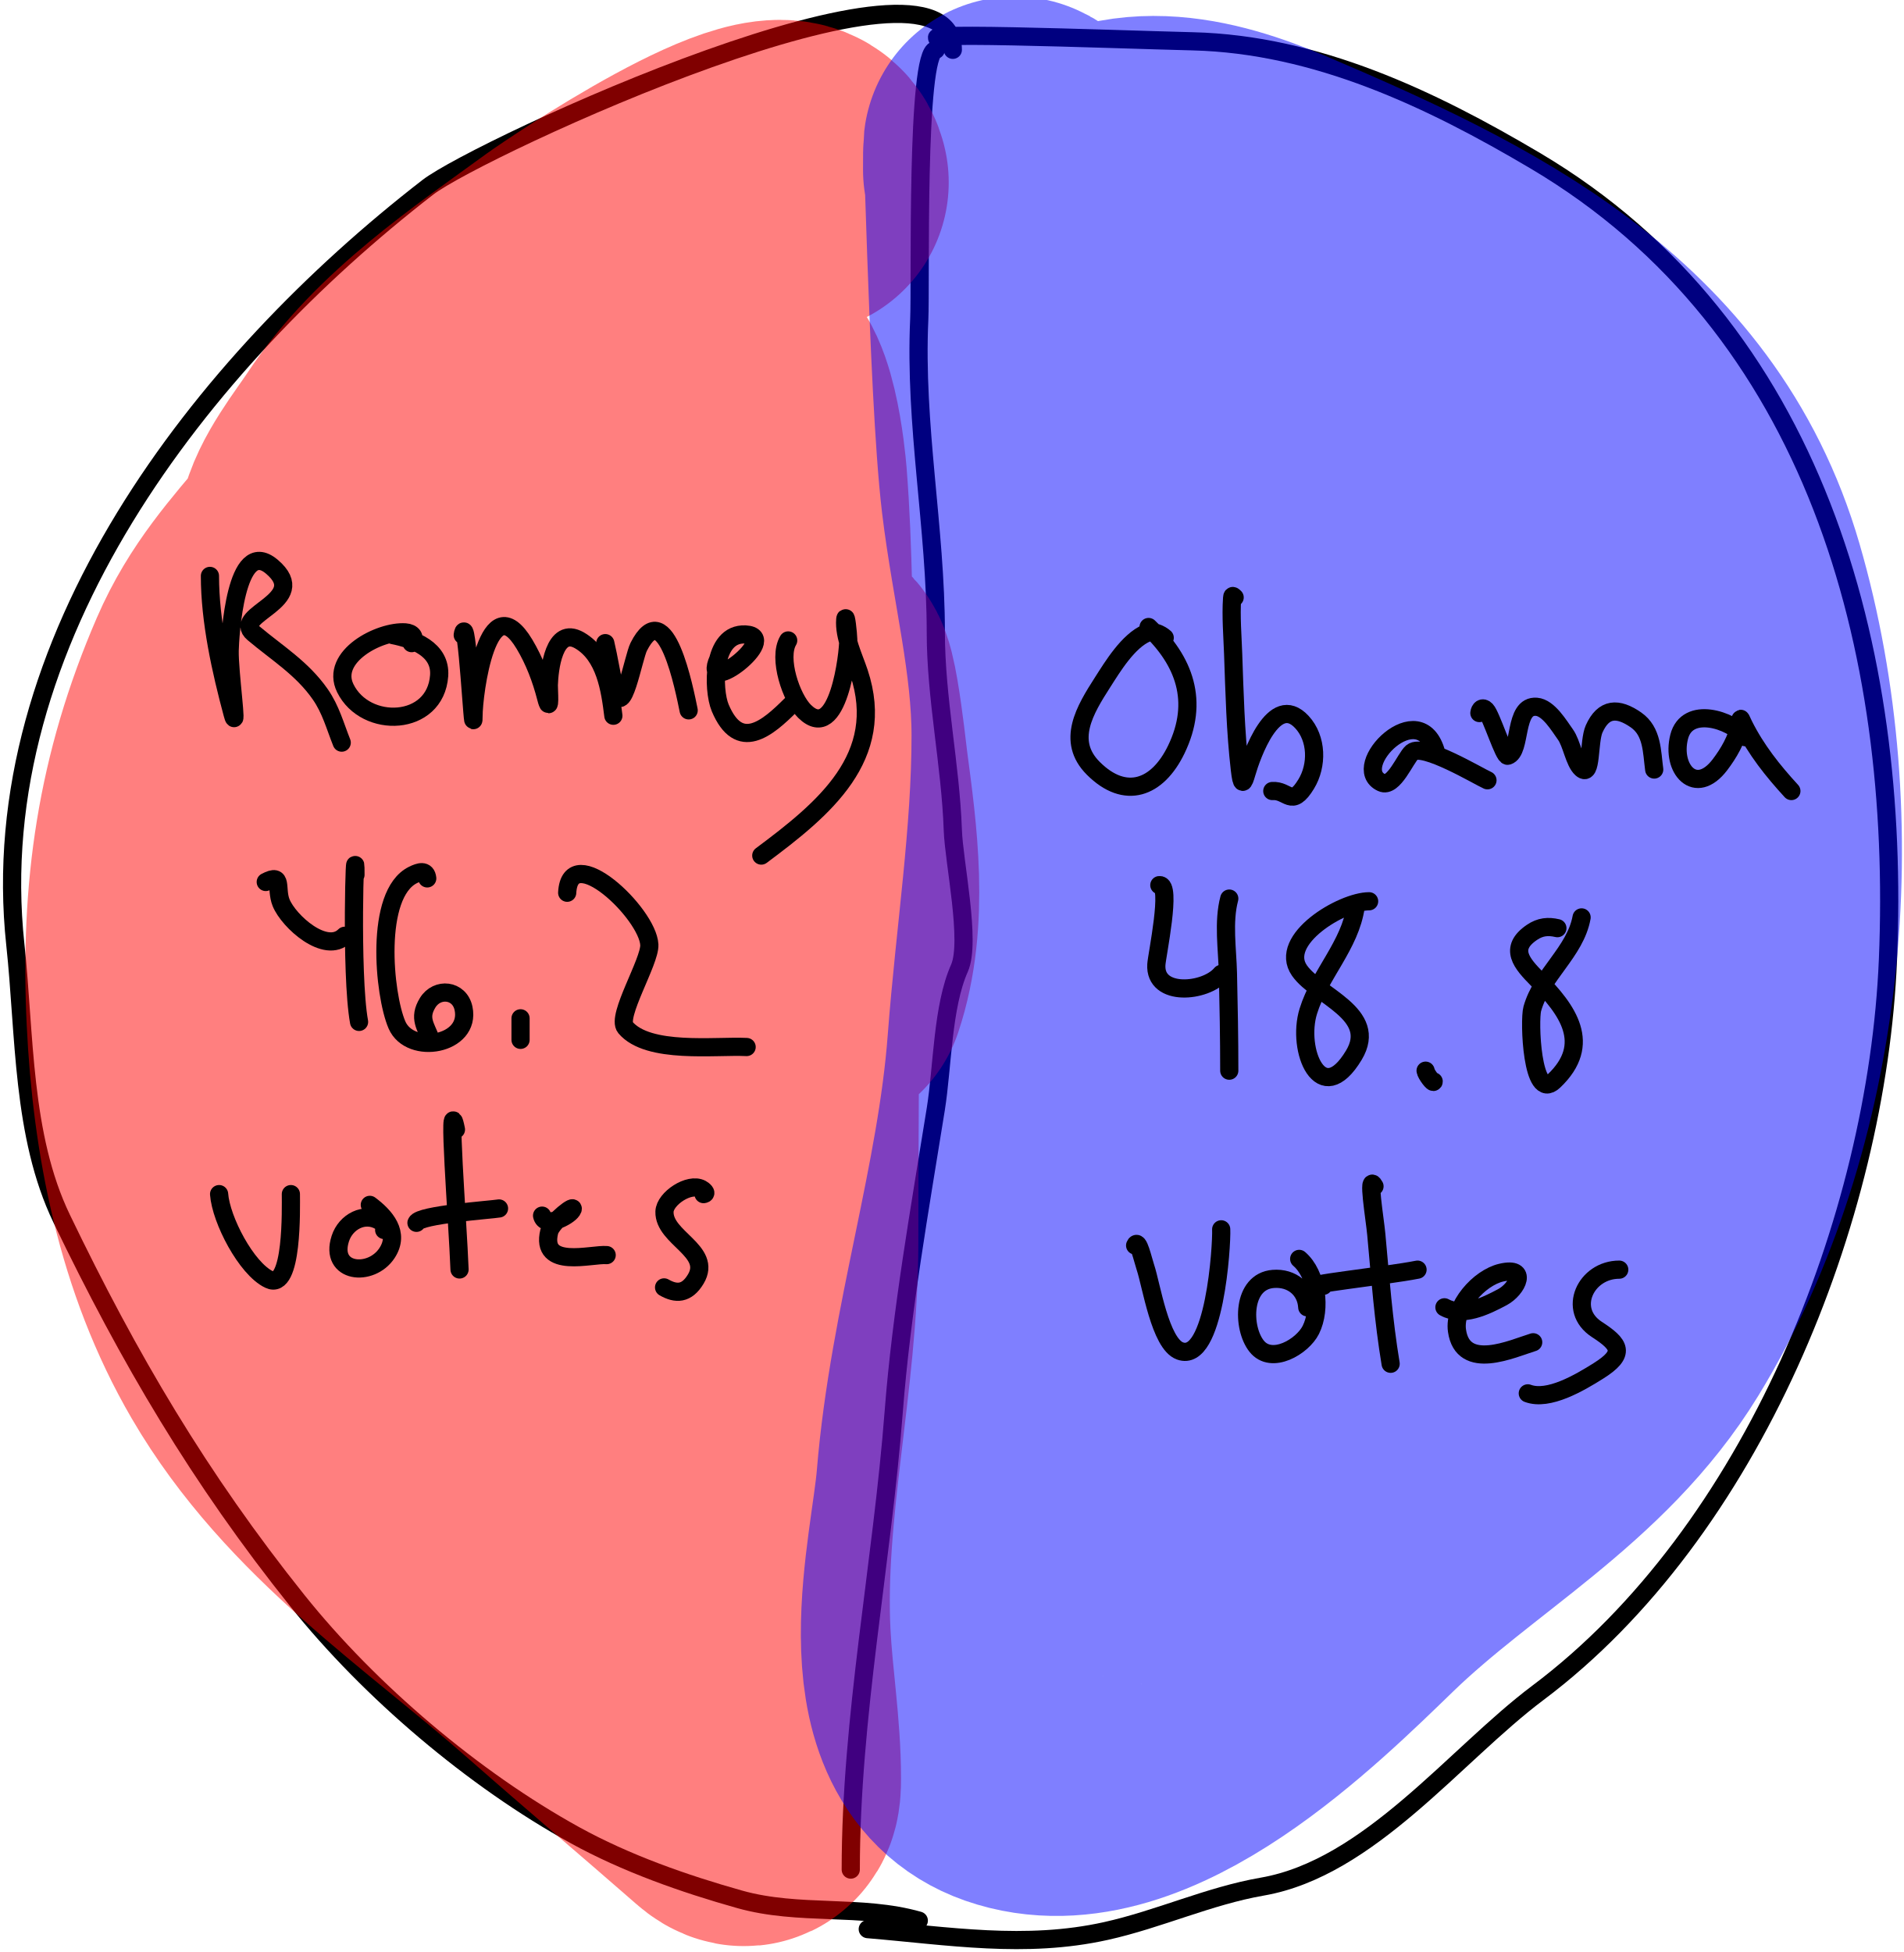
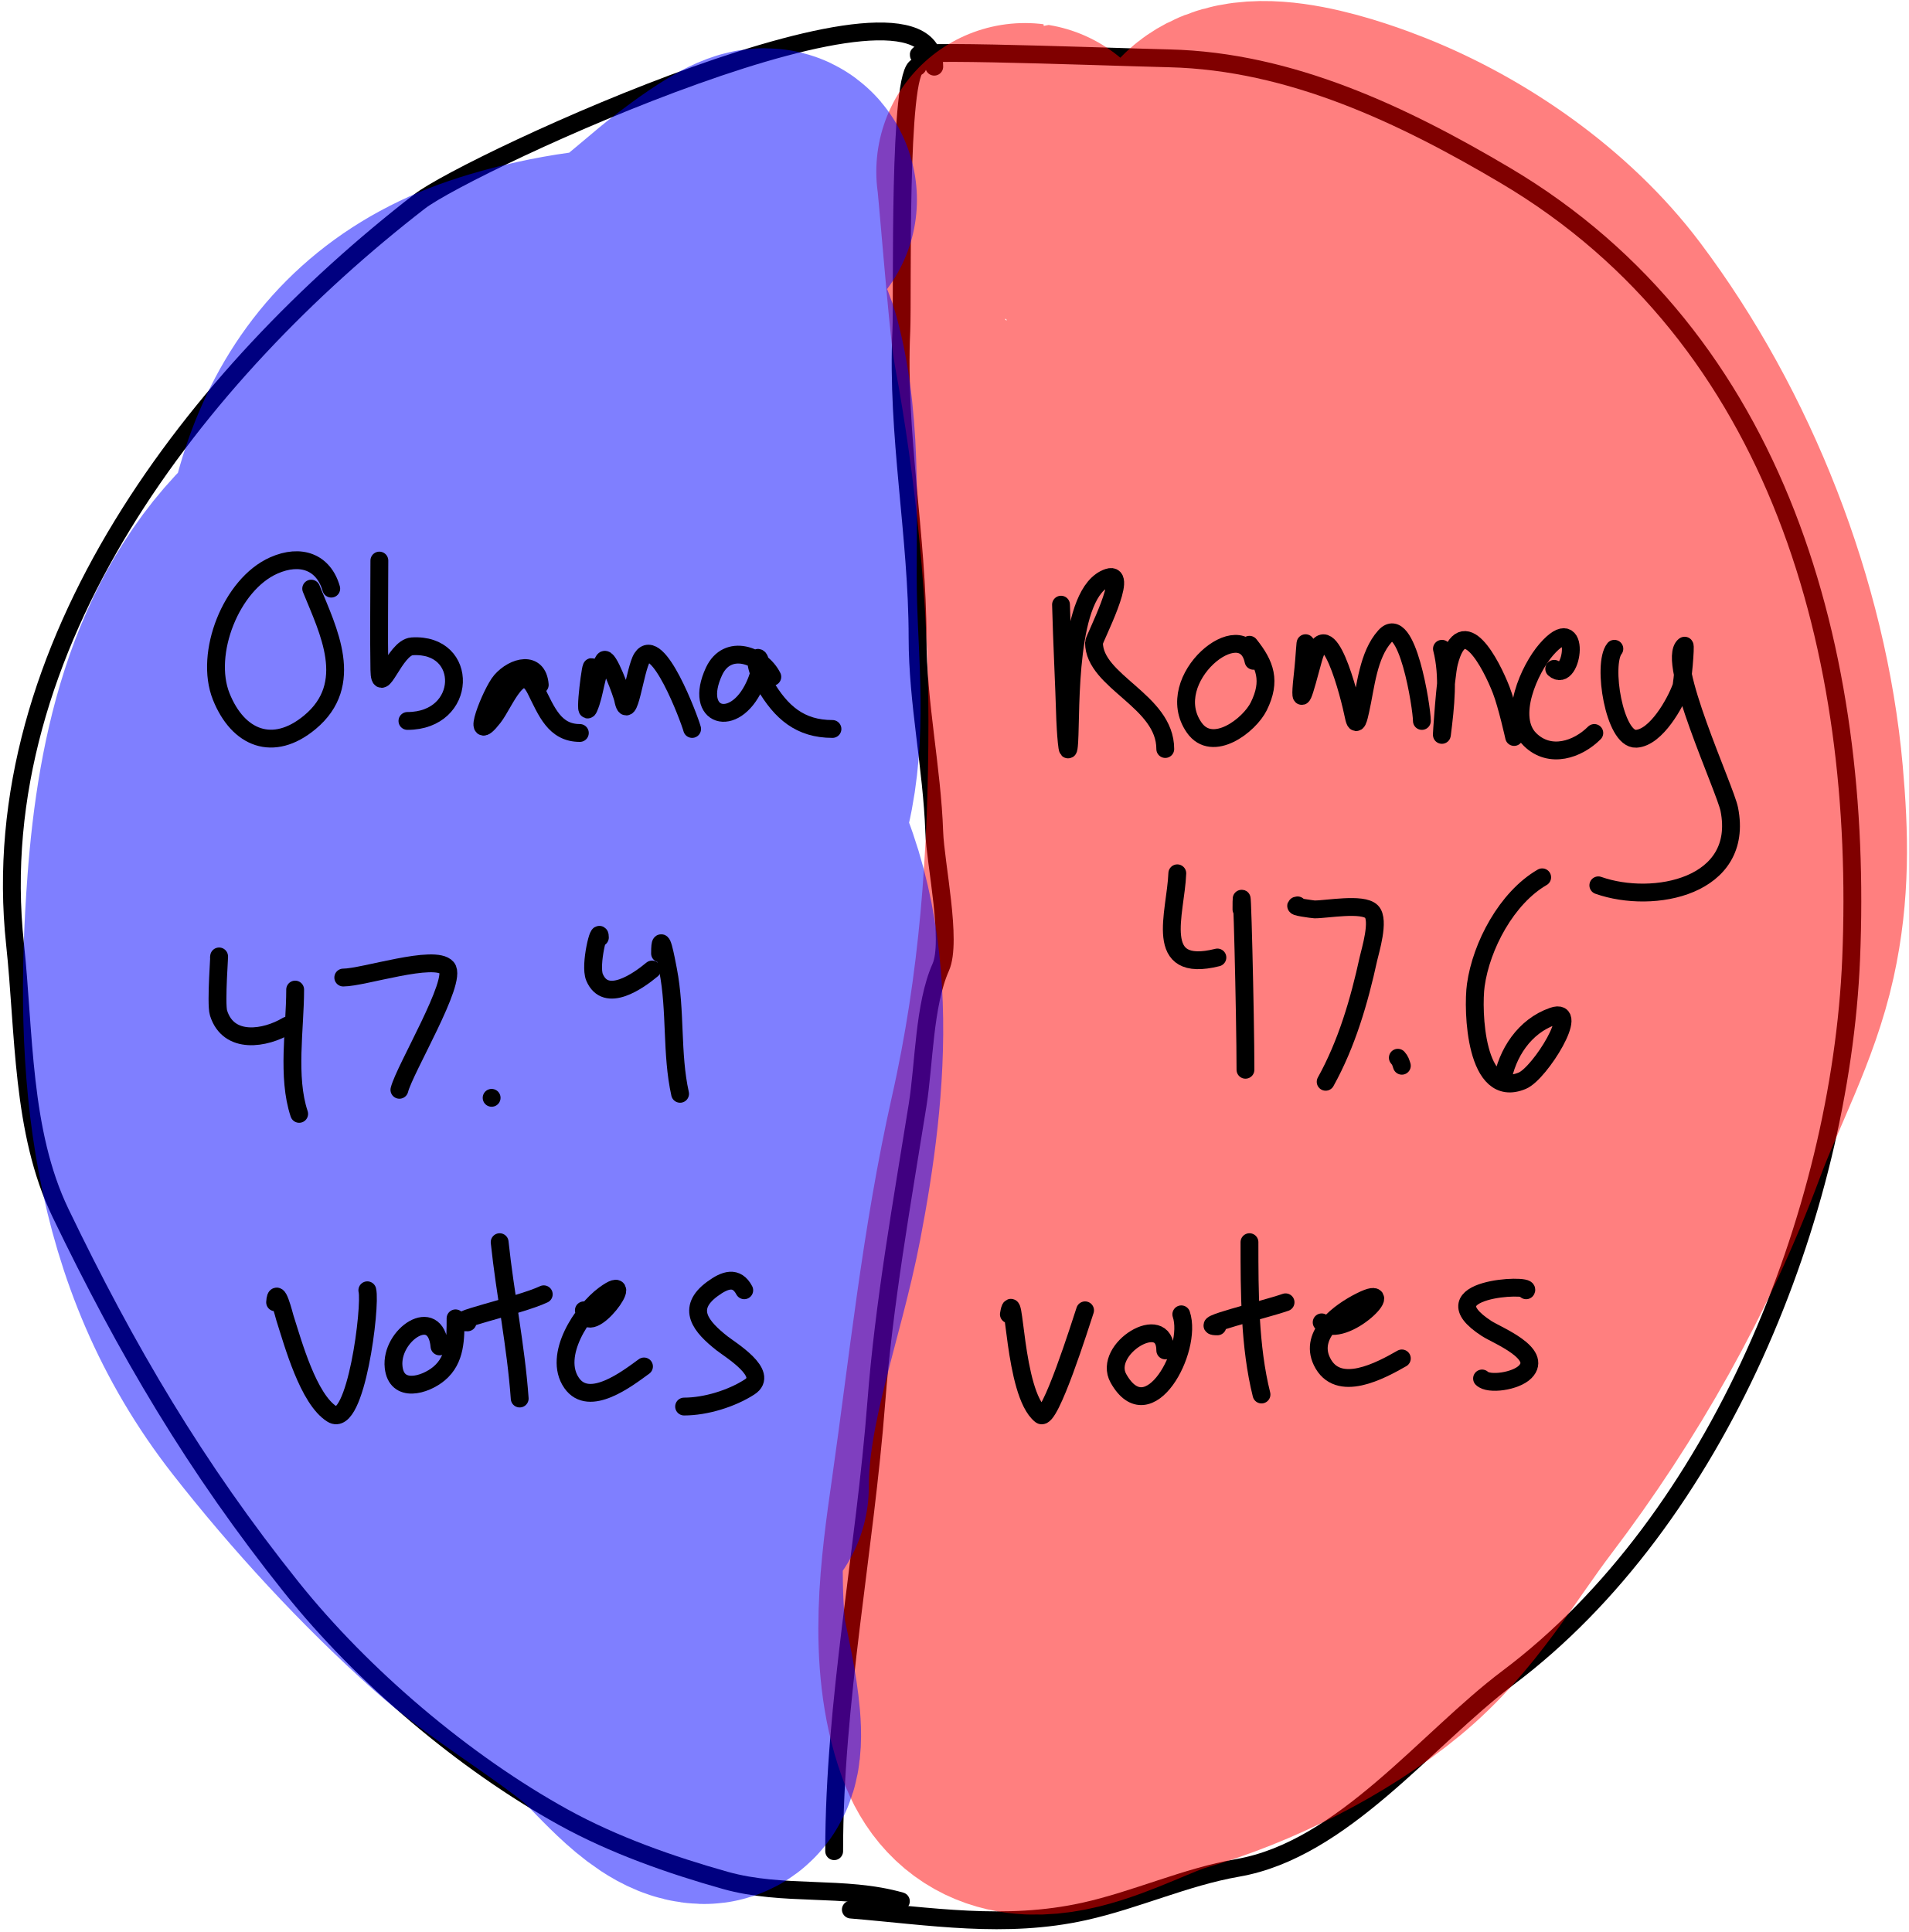
- <svg xmlns="http://www.w3.org/2000/svg" width="314" height="322" viewBox="0 0 314 322" fill="none">
-   <path d="M154.337 8.218C151.033 8.631 151.868 47.086 151.609 52.639C150.796 70.137 154.337 87.069 154.337 104.307C154.337 115.192 156.769 126.139 157.143 136.959C157.325 142.235 160.179 155.337 158.234 159.715C155.423 166.039 155.458 175.932 154.337 182.938C151.728 199.243 148.668 216.352 147.401 232.814C145.467 257.962 140.31 283.226 140.31 308.406" stroke="black" stroke-width="3" stroke-linecap="round" />
-   <path d="M157.143 6.816C144.079 4.949 183.539 6.49 196.731 6.816C217.06 7.318 235.924 16.276 253.231 26.532C299.475 53.936 313.501 107.09 311.367 158.312C309.581 201.166 288.968 252.75 253.62 279.26C239.992 289.482 225.859 308.138 208.187 311.212C199.372 312.745 191.135 316.594 182.392 318.537C169.08 321.496 156.409 319.333 143.115 318.226" stroke="black" stroke-width="3" stroke-linecap="round" />
-   <path d="M157.143 8.218C157.143 -11.717 78.869 24.465 70.562 30.896C33.364 59.695 -2.869 105.697 2.529 155.819C4.125 170.642 3.57 187.32 10.166 201.018C21.275 224.092 32.867 243.831 49.053 264.064C60.971 278.962 78.09 293.499 94.798 302.717C103.22 307.364 112.785 310.725 121.996 313.316C131.777 316.067 142.02 314.105 151.532 316.823" stroke="black" stroke-width="3" stroke-linecap="round" />
-   <path d="M131.466 30.09C129.652 21.926 97.235 43.905 94.881 45.621C83.118 54.198 69.695 63.105 61.553 75.453C59.346 78.801 55.045 84.136 54.284 88.324C54.017 89.792 54.132 90.212 53.053 91.502C47.447 98.203 42.459 103.641 38.911 111.84C30.865 130.432 28.406 147.855 29.378 167.929C30.274 186.466 33.87 205.171 43.32 221.396C55.587 242.459 75.887 255.581 93.769 271.328C102.933 279.398 112.254 287.264 121.416 295.282C123.505 297.109 123.601 295.284 123.601 293.375C123.601 285.536 122.288 277.833 121.893 270.018C120.789 248.154 126.461 226.717 126.461 204.872C126.461 175.267 126.978 145.545 125.905 115.971C125.46 103.697 125.561 91.31 124.594 79.068C124.48 77.626 122.984 61.224 118.556 63.695C112.098 67.3 106.903 77.597 103.183 83.438C95.164 96.031 88.57 109.35 83.401 123.36C73.477 150.257 70.939 176.58 74.662 204.872C75.815 213.633 76.288 230.336 82.686 237.445C85.424 240.487 86.985 230.219 87.532 226.163C89.668 210.34 90.06 194.291 91.743 178.416C94.034 156.806 97.563 134.969 105.964 114.779C107.463 111.177 108.136 111.086 108.903 115.177C111.147 127.141 112.57 139.357 113.511 151.484C113.781 154.955 112.072 177.377 116.212 179.925C118.981 181.629 124.571 158.988 124.793 158.078C128.119 144.418 130.289 129.785 131.307 115.733C132.176 103.743 134.475 125.379 134.723 127.252C136.229 138.591 138.008 151.323 134.326 162.368" stroke="#FF0000" stroke-opacity="0.5" stroke-width="50" stroke-linecap="round" />
-   <path d="M167.333 28C167.333 10.096 168.155 63.854 170.296 81.63C171.9 94.942 175.333 107.85 175.333 121.333C175.333 138.572 172.626 155.537 171.333 172.667C169.502 196.932 161.612 220.403 159.63 244.593C158.619 256.922 151.245 284.269 167.407 289.926C186.294 296.536 210.566 272.395 222.296 261.037C237.786 246.039 257.121 236.078 268.667 217.185C289.456 183.165 293.904 135.373 282.667 96.667C272.259 60.819 240.582 45.773 208.963 32.296C197.839 27.555 184.588 24.078 174.667 34C170.791 37.875 175.335 44.419 176.667 48.889C183.145 70.638 185.308 92.903 187.333 115.407C189.686 141.545 190.768 167.677 189.704 193.926C189.529 198.224 186.892 254.362 190.296 252.815C197.969 249.327 202.805 235.679 205.704 228.741C214.172 208.469 219.432 186.396 222.296 164.667C227.003 128.962 224.667 93.049 224.667 57.185C224.667 54.241 224.962 53.309 226.963 56.963C233.243 68.43 235.806 82.344 237.704 95.111C243.001 130.749 241.018 169.204 235.407 204.741C234.799 208.594 231.703 230.717 236.296 214.741C242.197 194.216 250.942 169.65 247.333 148" stroke="#0000FF" stroke-opacity="0.5" stroke-width="50" stroke-linecap="round" />
-   <path d="M192.089 105.204C191.374 104.56 190.11 104.002 189.132 104.415C186.056 105.715 183.479 110 181.862 112.523C178.934 117.094 175.79 122.222 180.31 126.741C185.58 132.012 190.884 130.061 193.987 123.661C197.853 115.686 195.322 108.996 189.428 103.43" stroke="black" stroke-width="3" stroke-linecap="round" />
-   <path d="M203.622 98.55C203.351 98.313 203.241 98.124 203.203 98.674C202.997 101.657 203.271 104.925 203.375 107.865C203.601 114.214 203.752 120.622 204.484 126.939C204.806 129.715 205.036 129.404 205.593 127.481C206.407 124.673 210.078 114.106 214.711 119.102C217.245 121.835 217.29 126.268 215.426 129.329C212.987 133.333 212.439 130.294 209.832 130.487" stroke="black" stroke-width="3" stroke-linecap="round" />
-   <path d="M236.889 124.277C234.235 114.325 222.307 126.545 227.87 129.107C229.854 130.021 231.789 125.034 232.872 124.105C234.682 122.553 243.841 128.063 245.317 128.713" stroke="black" stroke-width="3" stroke-linecap="round" />
-   <path d="M243.986 117.624C244.057 116.99 244.506 116.534 245.071 117.131C245.945 118.056 248.05 124.874 248.668 124.671C250.989 123.912 249.577 116.295 253.4 116.589C255.402 116.743 257.149 119.74 258.18 121.172C259.226 122.625 259.635 125.711 260.842 126.791C262.549 128.319 261.975 122.327 262.912 120.236C264.466 116.765 266.821 116.675 269.812 118.757C272.538 120.655 272.419 124.014 272.818 126.939" stroke="black" stroke-width="3" stroke-linecap="round" />
-   <path d="M287.899 121.616C285.464 118.658 278.238 116.405 276.933 121.542C275.587 126.843 279.631 131.444 283.661 126.15C285.101 124.258 286.442 121.954 286.914 119.595C287.174 118.295 286.876 118.189 287.579 119.595C289.635 123.707 292.355 127.122 295.44 130.487" stroke="black" stroke-width="3" stroke-linecap="round" />
-   <path d="M191.202 146.012C193.305 145.749 190.801 157.57 190.709 159.122C190.39 164.491 198.846 163.719 201.404 160.65" stroke="black" stroke-width="3" stroke-linecap="round" />
-   <path d="M202.735 148.23C201.709 152.074 202.423 156.619 202.513 160.502C202.638 165.875 202.735 171.243 202.735 176.618" stroke="black" stroke-width="3" stroke-linecap="round" />
-   <path d="M225.8 148.673C221.341 148.673 210.747 155.008 214.317 160.107C217.288 164.353 227.41 167.183 223.287 174.055C217.878 183.069 213.79 173.217 215.771 166.81C217.653 160.721 222.67 155.949 223.582 149.56" stroke="black" stroke-width="3" stroke-linecap="round" />
-   <path d="M235.115 176.618C235.177 177.179 236.446 178.863 236.446 178.392" stroke="black" stroke-width="3" stroke-linecap="round" />
-   <path d="M256.85 153.109C255.317 152.751 254.024 152.874 252.66 153.799C248.758 156.447 250.973 158.93 253.572 161.561C258.499 166.549 262.712 172.203 256.283 178.318C252.615 181.807 252.181 168.294 252.71 166.416C254.306 160.745 259.801 157.059 260.842 151.335" stroke="black" stroke-width="3" stroke-linecap="round" />
-   <path d="M187.21 205.45C187.705 204.211 188.485 207.808 188.91 209.072C189.877 211.944 191.335 221.656 194.603 222.847C200.318 224.932 201.526 205.356 201.404 202.788" stroke="black" stroke-width="3" stroke-linecap="round" />
-   <path d="M215.598 215.652C215.436 212.729 213.088 210.721 209.98 210.97C204.844 211.381 204.815 218.99 207.244 222.059C209.706 225.169 214.808 222.136 216.189 219.373C217.919 215.913 217.196 210.177 214.267 207.668" stroke="black" stroke-width="3" stroke-linecap="round" />
-   <path d="M226.687 195.691C225.442 193.356 226.741 200.99 226.983 203.626C227.636 210.751 228.172 217.905 229.349 224.967" stroke="black" stroke-width="3" stroke-linecap="round" />
-   <path d="M218.259 212.103C213.009 212.103 228.636 210.471 233.784 209.442" stroke="black" stroke-width="3" stroke-linecap="round" />
-   <path d="M238.22 215.652C241.22 217.307 245.02 215.453 247.781 213.976C250.27 212.645 252.029 208.889 247.584 209.935C243.923 210.796 239.727 215.496 240.29 219.496C241.247 226.295 249.446 222.46 252.858 221.418" stroke="black" stroke-width="3" stroke-linecap="round" />
-   <path d="M267.052 209.442C261.534 209.442 258.391 216.07 263.355 219.299C267.156 221.771 268.211 223.256 263.602 226.149C260.501 228.096 255.378 231.124 251.97 229.846" stroke="black" stroke-width="3" stroke-linecap="round" />
-   <path d="M34.623 95.002C34.623 102.458 36.438 110.626 38.369 117.796C39.277 121.171 37.808 110.817 37.876 107.323C37.916 105.244 38.822 88.412 44.825 93.474C51.475 99.08 38.122 101.339 41.794 104.44C45.692 107.731 49.812 110.216 52.809 114.519C54.559 117.03 55.265 119.771 56.358 122.503" stroke="black" stroke-width="3" stroke-linecap="round" />
-   <path d="M67.891 106.091C68.627 105.171 68.022 104.4 66.856 104.317C62.629 104.015 54.379 108.295 56.949 113.533C60.276 120.314 71.824 119.873 72.425 111.463C72.739 107.065 68.166 105.436 64.786 104.76" stroke="black" stroke-width="3" stroke-linecap="round" />
-   <path d="M76.318 104.76C76.957 100.29 78.093 122.706 78.093 118.19C78.093 114.214 80.511 96.288 86.496 106.263C88.129 108.986 89.283 112.043 90.069 115.11C90.838 118.112 90.489 113.791 90.512 112.991C90.582 110.583 91.326 103.158 95.589 105.647C99.849 108.135 100.62 113.759 101.158 118.067" stroke="black" stroke-width="3" stroke-linecap="round" />
-   <path d="M99.827 106.091C100.419 108.59 100.793 111.132 101.38 113.632C102.647 119.035 104.45 108.453 105.347 106.682C109.811 97.87 112.895 113.88 113.578 117.18" stroke="black" stroke-width="3" stroke-linecap="round" />
-   <path d="M118.457 108.752C115.543 115.309 128.987 104.968 122.942 104.662C117.366 104.379 117.52 113.768 118.777 116.761C121.887 124.162 126.555 120.171 130.433 116.293" stroke="black" stroke-width="3" stroke-linecap="round" />
-   <path d="M129.99 105.647C128.243 108.559 130.5 115.198 132.7 117.353C138.234 122.771 139.96 107.6 139.896 105.524C139.862 104.404 139.494 101.08 139.403 102.197C139.173 105.041 140.804 108.359 141.67 110.97C146.29 124.89 135.917 133.416 125.554 141.133" stroke="black" stroke-width="3" stroke-linecap="round" />
-   <path d="M43.829 145.49C46.745 143.946 45.414 146.561 46.361 148.909C47.606 152 53.724 157.493 56.849 154.367" stroke="black" stroke-width="3" stroke-linecap="round" />
-   <path d="M58.625 144.306C58.625 136.215 57.769 160.611 59.217 168.572" stroke="black" stroke-width="3" stroke-linecap="round" />
-   <path d="M70.462 144.898C70.298 143.422 69.106 143.833 68.094 144.339C61.741 147.516 63.287 164.003 65.464 169.065C67.645 174.136 77.725 172.373 76.446 166.336C75.787 163.227 72.079 162.871 70.528 165.415C68.963 167.979 70.255 169.296 71.053 171.531" stroke="black" stroke-width="3" stroke-linecap="round" />
-   <path d="M85.85 167.98V171.531" stroke="black" stroke-width="3" stroke-linecap="round" />
-   <path d="M93.543 147.265C94.005 138.496 106.836 150.661 107.09 155.847C107.225 158.599 101.61 167.679 103.144 169.492C106.903 173.934 117.948 172.461 123.136 172.714" stroke="black" stroke-width="3" stroke-linecap="round" />
-   <path d="M36.135 196.98C36.45 201.24 40.622 209.237 44.355 211.053C48.328 212.985 47.972 199.191 47.972 196.98" stroke="black" stroke-width="3" stroke-linecap="round" />
-   <path d="M63.36 202.898C64.24 202.647 63.037 201.656 62.702 201.452C60.118 199.872 57.028 201.524 56.126 204.312C54.279 210.02 61.185 210.713 63.82 206.712C66.007 203.392 63.475 200.617 60.992 198.755" stroke="black" stroke-width="3" stroke-linecap="round" />
-   <path d="M75.196 186.327C73.687 178.78 75.503 201.717 75.788 209.409" stroke="black" stroke-width="3" stroke-linecap="round" />
-   <path d="M68.686 201.715C69.186 200.382 81.011 199.574 82.299 199.347" stroke="black" stroke-width="3" stroke-linecap="round" />
-   <path d="M89.401 200.531C89.87 202.643 93.67 200.707 94.333 199.676C95.255 198.241 90.993 201.505 90.584 203.161C89.04 209.423 97.571 206.822 100.054 207.041" stroke="black" stroke-width="3" stroke-linecap="round" />
-   <path d="M116.033 196.98C116.735 196.88 115.979 196.29 115.672 196.125C113.671 195.048 109.654 197.711 109.589 199.873C109.459 204.244 117.527 206.331 114.751 210.987C113.252 213.501 111.48 213.486 109.523 212.368" stroke="black" stroke-width="3" stroke-linecap="round" />
+ <svg xmlns="http://www.w3.org/2000/svg" width="321" height="325" viewBox="0 0 321 325" fill="none">
+   <path d="M154.337 11.218C151.033 11.631 151.868 50.086 151.609 55.639C150.796 73.137 154.337 90.069 154.337 107.307C154.337 118.192 156.769 129.139 157.143 139.959C157.325 145.235 160.179 158.337 158.234 162.715C155.423 169.039 155.458 178.932 154.337 185.938C151.728 202.243 148.668 219.352 147.401 235.814C145.467 260.962 140.31 286.226 140.31 311.406" stroke="black" stroke-width="3" stroke-linecap="round" />
+   <path d="M157.143 9.816C144.079 7.949 183.539 9.49 196.731 9.816C217.06 10.318 235.924 19.276 253.231 29.532C299.475 56.936 313.501 110.09 311.367 161.312C309.581 204.166 288.968 255.75 253.62 282.26C239.992 292.482 225.859 311.138 208.187 314.212C199.372 315.745 191.135 319.594 182.392 321.537C169.08 324.496 156.409 322.333 143.115 321.226" stroke="black" stroke-width="3" stroke-linecap="round" />
+   <path d="M157.143 11.218C157.143 -8.717 78.869 27.465 70.562 33.896C33.364 62.695 -2.869 108.697 2.529 158.819C4.125 173.642 3.57 190.32 10.166 204.018C21.275 227.092 32.867 246.831 49.053 267.064C60.971 281.962 78.09 296.499 94.798 305.717C103.22 310.364 112.785 313.725 121.996 316.316C131.777 319.067 142.02 317.105 151.532 319.823" stroke="black" stroke-width="3" stroke-linecap="round" />
+   <path d="M172.396 28.878C172.525 28.894 174.487 53.641 175.094 56.905C178.954 77.653 181.164 100.227 181.164 121.315C181.164 144.777 179.572 167.021 174.42 189.922C169.776 210.559 167.662 231.495 164.678 252.383C162.954 264.448 160.936 278.679 165.127 290.415C170.026 304.133 186.584 292.855 195.702 290.228C207.377 286.864 220.271 280.441 229.687 272.654C238.899 265.037 244.082 255.517 251.157 246.201C264.144 229.101 275.209 209.544 282.669 189.435C286.427 179.304 291.765 169.649 294.097 159.047C296.205 149.464 296.01 140.777 295.146 131.057C292.804 104.706 281.917 77.017 265.995 55.856C257.323 44.329 243.884 34.927 230.549 29.627C225.921 27.788 209.517 21.677 205.782 27.903C201.416 35.179 211.387 49.673 213.538 56.418C221.421 81.141 220.063 111.127 217.435 136.565C214.403 165.91 210.013 196.253 201.398 224.543C200.869 226.279 186.862 264.871 194.466 263.399C201.956 261.95 204.684 251.922 207.131 246.051C212.335 233.561 217.258 220.952 222.83 208.619C237.011 177.231 246.965 147.244 242.914 112.36C240.898 95.004 234.546 78.664 225.003 64.099C224.673 63.595 223.323 62.15 224.329 63.275C227.756 67.105 231.4 70.962 234.371 75.153C241.435 85.117 245.182 97.656 249.134 109.062C253.162 120.69 257.399 132.222 260.674 144.096C264.61 158.363 266.05 176.065 258.052 189.397" stroke="#FF0000" stroke-opacity="0.5" stroke-width="50" stroke-linecap="round" />
+   <path d="M129.231 33.599C128.9 30.945 117.494 40.068 116.904 40.568C111.213 45.383 105.413 50.056 99.855 55.031C84.697 68.603 67.583 79.715 52.119 92.876C35.773 106.787 31.096 128.527 29.562 149.08C27.335 178.923 29.579 208.09 48.747 232.599C57.801 244.177 68.489 255.8 79.472 265.61C87.16 272.477 96.327 277.642 104.314 284.157C107.562 286.807 114.021 295.156 118.44 295.286C122.026 295.391 117.595 278.019 117.391 276.326C116.166 266.169 117.091 254.887 117.091 244.627C117.091 231.132 116.731 217.746 117.129 204.235C117.48 192.287 117.438 179.481 119.639 167.74C121.808 156.174 125.727 144.889 128.407 133.418C130.798 123.183 129.561 112.488 129.269 102.131C128.882 88.404 130.322 73.168 126.683 59.827C122.337 43.89 91.93 50.776 81.42 54.881C56.179 64.741 50.059 89.54 51.669 114.833C53.463 142.999 56.709 171.396 65.233 198.39C69.013 210.359 74.55 221.196 81.42 231.663C82.075 232.66 89.326 243.127 89.551 241.142C90.118 236.153 88.34 229.584 87.64 224.843C86.045 214.04 84.277 203.259 82.844 192.432C80.274 173.011 79.151 153.44 81.495 133.942C82.992 121.488 84.99 99.588 96.033 90.552C98.309 88.691 98.255 98.796 98.282 99.17C99.029 109.535 99.989 123.365 106.225 132.144C113.651 142.598 118.779 127.944 124.36 136.715C136.947 156.493 134.42 181.974 130.243 203.785C127.323 219.033 121.138 234.481 121.138 250.098" stroke="#0000FF" stroke-opacity="0.5" stroke-width="50" stroke-linecap="round" />
+   <path d="M178.466 101.718C178.636 108.184 178.985 114.657 179.178 121.128C179.202 121.925 179.595 128.971 179.853 124.725C180.178 119.351 179.46 99.464 186.41 97.147C190.066 95.928 184.012 107.484 184.012 108.088C184.012 114.725 196.002 117.848 196.002 125.999" stroke="black" stroke-width="3" stroke-linecap="round" />
+   <path d="M210.84 111.161C209.113 102.955 195.142 114.228 200.873 122.402C203.932 126.764 210.148 122.038 211.739 118.804C213.832 114.552 212.828 111.791 210.165 108.463" stroke="black" stroke-width="3" stroke-linecap="round" />
+   <path d="M219.608 108.463C219.608 107.133 219.385 111.113 219.233 112.435C218.267 120.858 219.422 116.252 220.882 110.898C223.26 102.178 227.028 117.126 227.701 120.491C228.144 122.706 228.556 120.669 228.825 119.479C229.715 115.543 230.102 110.207 232.947 107.039C236.659 102.905 239.167 119.106 239.167 121.277" stroke="black" stroke-width="3" stroke-linecap="round" />
+   <path d="M242.539 109.137C243.724 113.73 243.121 118.908 242.539 123.563C242.415 124.554 243.12 113.891 243.738 111.46C246.032 102.44 250.826 111.74 252.506 116.069C253.495 118.617 254.679 123.975 254.679 123.975" stroke="black" stroke-width="3" stroke-linecap="round" />
+   <path d="M261.424 112.51C264.576 115.312 266.182 102.25 260.075 109.287C257.304 112.479 253.528 120.68 257.377 124.425C260.724 127.681 265.373 126.096 268.168 123.301" stroke="black" stroke-width="3" stroke-linecap="round" />
+   <path d="M271.541 109.137C269.473 111.722 271.526 124.477 275.213 124.275C278.578 124.091 281.83 118.221 282.781 115.582C282.995 114.991 283.573 108.429 283.343 108.613C280.149 111.168 290.18 132.641 290.875 136.153C293.448 149.161 278.124 152.206 268.843 148.93" stroke="black" stroke-width="3" stroke-linecap="round" />
+   <path d="M198.025 146.907C197.776 153.628 193.737 163.829 204.77 161.07" stroke="black" stroke-width="3" stroke-linecap="round" />
+   <path d="M208.817 152.977C208.817 143.981 209.491 170.959 209.491 179.955" stroke="black" stroke-width="3" stroke-linecap="round" />
+   <path d="M218.259 152.302C217.02 152.479 220.924 152.974 221.107 152.977C223.122 153.002 229.184 151.837 230.699 153.351C232.102 154.755 230.452 160.02 230.174 161.295C228.628 168.395 226.525 175.597 222.98 181.978" stroke="black" stroke-width="3" stroke-linecap="round" />
+   <path d="M235.12 177.931C235.551 178.416 235.603 178.706 235.795 179.28" stroke="black" stroke-width="3" stroke-linecap="round" />
+   <path d="M259.4 147.581C253.422 151.043 249.156 159.111 248.235 165.716C247.66 169.833 248.083 185.152 256.066 181.791C259.059 180.53 265.971 169.302 261.199 170.962C256.431 172.62 253.455 177.183 252.656 181.978" stroke="black" stroke-width="3" stroke-linecap="round" />
+   <path d="M169.698 221.096C170.672 215.256 170.433 234.334 175.057 238.032C176.58 239.251 181.794 222.578 182.513 220.422" stroke="black" stroke-width="3" stroke-linecap="round" />
+   <path d="M196.002 227.166C196.002 220.446 185.328 226.92 188.133 231.887C193.24 240.931 200.675 227.022 198.7 221.096" stroke="black" stroke-width="3" stroke-linecap="round" />
+   <path d="M210.165 208.956C210.165 217.335 210.169 226.506 212.189 234.585" stroke="black" stroke-width="3" stroke-linecap="round" />
+   <path d="M204.77 223.12C200.717 223.12 212.41 220.412 216.236 219.073" stroke="black" stroke-width="3" stroke-linecap="round" />
+   <path d="M222.306 222.445C226.245 225.596 235.782 215.445 228.9 218.886C225.438 220.617 220.132 224.389 222.343 229.002C224.99 234.526 232.288 230.519 235.795 228.515" stroke="black" stroke-width="3" stroke-linecap="round" />
+   <path d="M256.703 217.05C257.608 215.885 239.585 216.698 250.071 223.494C251.813 224.623 259.576 227.668 256.553 230.763C254.966 232.388 250.407 233.011 249.284 231.887" stroke="black" stroke-width="3" stroke-linecap="round" />
+   <path d="M55.716 99.02C54.443 94.564 50.592 93.11 46.049 95.124C38.878 98.302 34.324 109.93 37.206 117.156C40.029 124.232 45.936 126.641 52.119 121.502C59.863 115.067 55.219 106.099 52.344 99.02" stroke="black" stroke-width="3" stroke-linecap="round" />
+   <path d="M63.81 94.299C63.81 100.417 63.709 106.543 63.81 112.659C63.892 117.668 66.361 108.91 69.318 108.725C78.98 108.121 78.688 121.277 68.531 121.277" stroke="black" stroke-width="3" stroke-linecap="round" />
+   <path d="M90.788 115.207C90.454 111.038 86.401 112.072 84.268 114.533C82.613 116.442 78.894 125.938 82.994 120.678C84.89 118.245 87.51 110.826 90.113 116.032C91.938 119.681 93.282 123.301 97.532 123.301" stroke="black" stroke-width="3" stroke-linecap="round" />
+   <path d="M99.555 112.51C99.555 110.304 98.135 121.119 99.031 119.104C100.133 116.625 100.139 113.376 101.579 111.086C102.214 110.076 104.642 116.797 104.801 117.605C105.715 122.255 106.784 112.523 107.986 110.674C110.613 106.633 115.939 120.876 116.417 122.626" stroke="black" stroke-width="3" stroke-linecap="round" />
+   <path d="M129.906 113.858C128.097 110.241 122.348 108.075 120.089 112.959C116.565 120.577 123.488 122.752 126.908 115.357C129.743 109.228 125.081 109.037 128.632 115.132C131.385 119.859 134.598 122.626 140.023 122.626" stroke="black" stroke-width="3" stroke-linecap="round" />
+   <path d="M36.831 161.07C37.012 159.446 36.259 168.809 36.757 170.4C38.44 175.787 44.635 174.733 48.297 172.536" stroke="black" stroke-width="3" stroke-linecap="round" />
+   <path d="M49.646 166.466C49.646 173.068 48.249 181.16 50.321 187.374" stroke="black" stroke-width="3" stroke-linecap="round" />
+   <path d="M57.739 164.442C61.14 164.442 73.142 160.436 75.163 162.794C77.022 164.963 68.048 179.862 67.182 183.327" stroke="black" stroke-width="3" stroke-linecap="round" />
+   <path d="M82.694 184.676C82.694 185.104 82.694 185.104 82.694 184.676" stroke="black" stroke-width="3" stroke-linecap="round" />
+   <path d="M100.904 157.698C100.904 155.442 99.126 162.327 100.005 164.405C101.911 168.909 107.423 164.968 109.672 163.093" stroke="black" stroke-width="3" stroke-linecap="round" />
+   <path d="M111.021 160.396C111.021 155.835 112.05 161.528 112.37 163.168C113.717 170.072 112.889 177.232 114.393 184.001" stroke="black" stroke-width="3" stroke-linecap="round" />
+   <path d="M46.274 219.073C46.469 215.946 47.8 221.312 47.922 221.696C49.275 225.923 51.855 235.396 55.866 237.883C59.882 240.373 62.437 219.653 61.786 217.05" stroke="black" stroke-width="3" stroke-linecap="round" />
+   <path d="M73.926 226.492C73.279 219.368 65.62 224.592 66.208 229.977C66.693 234.426 71.489 233.041 73.851 231.063C76.686 228.69 76.624 225.131 76.624 221.771" stroke="black" stroke-width="3" stroke-linecap="round" />
+   <path d="M84.043 208.956C84.969 217.752 86.784 226.42 87.415 235.26" stroke="black" stroke-width="3" stroke-linecap="round" />
+   <path d="M78.647 222.445C74.095 222.445 87.352 219.681 91.462 217.724" stroke="black" stroke-width="3" stroke-linecap="round" />
+   <path d="M98.207 220.422C98.818 225.924 107.9 213.208 101.654 217.799C98.003 220.482 92.938 228.004 96.146 232.637C99.098 236.901 105.551 231.88 108.323 229.864" stroke="black" stroke-width="3" stroke-linecap="round" />
+   <path d="M125.185 217.05C123.882 214.589 121.927 215.28 119.826 216.825C115.302 220.151 117.934 223.2 121.438 225.967C122.804 227.047 129.52 231.088 126.084 233.311C123.057 235.27 118.697 236.609 115.068 236.609" stroke="black" stroke-width="3" stroke-linecap="round" />
</svg>
